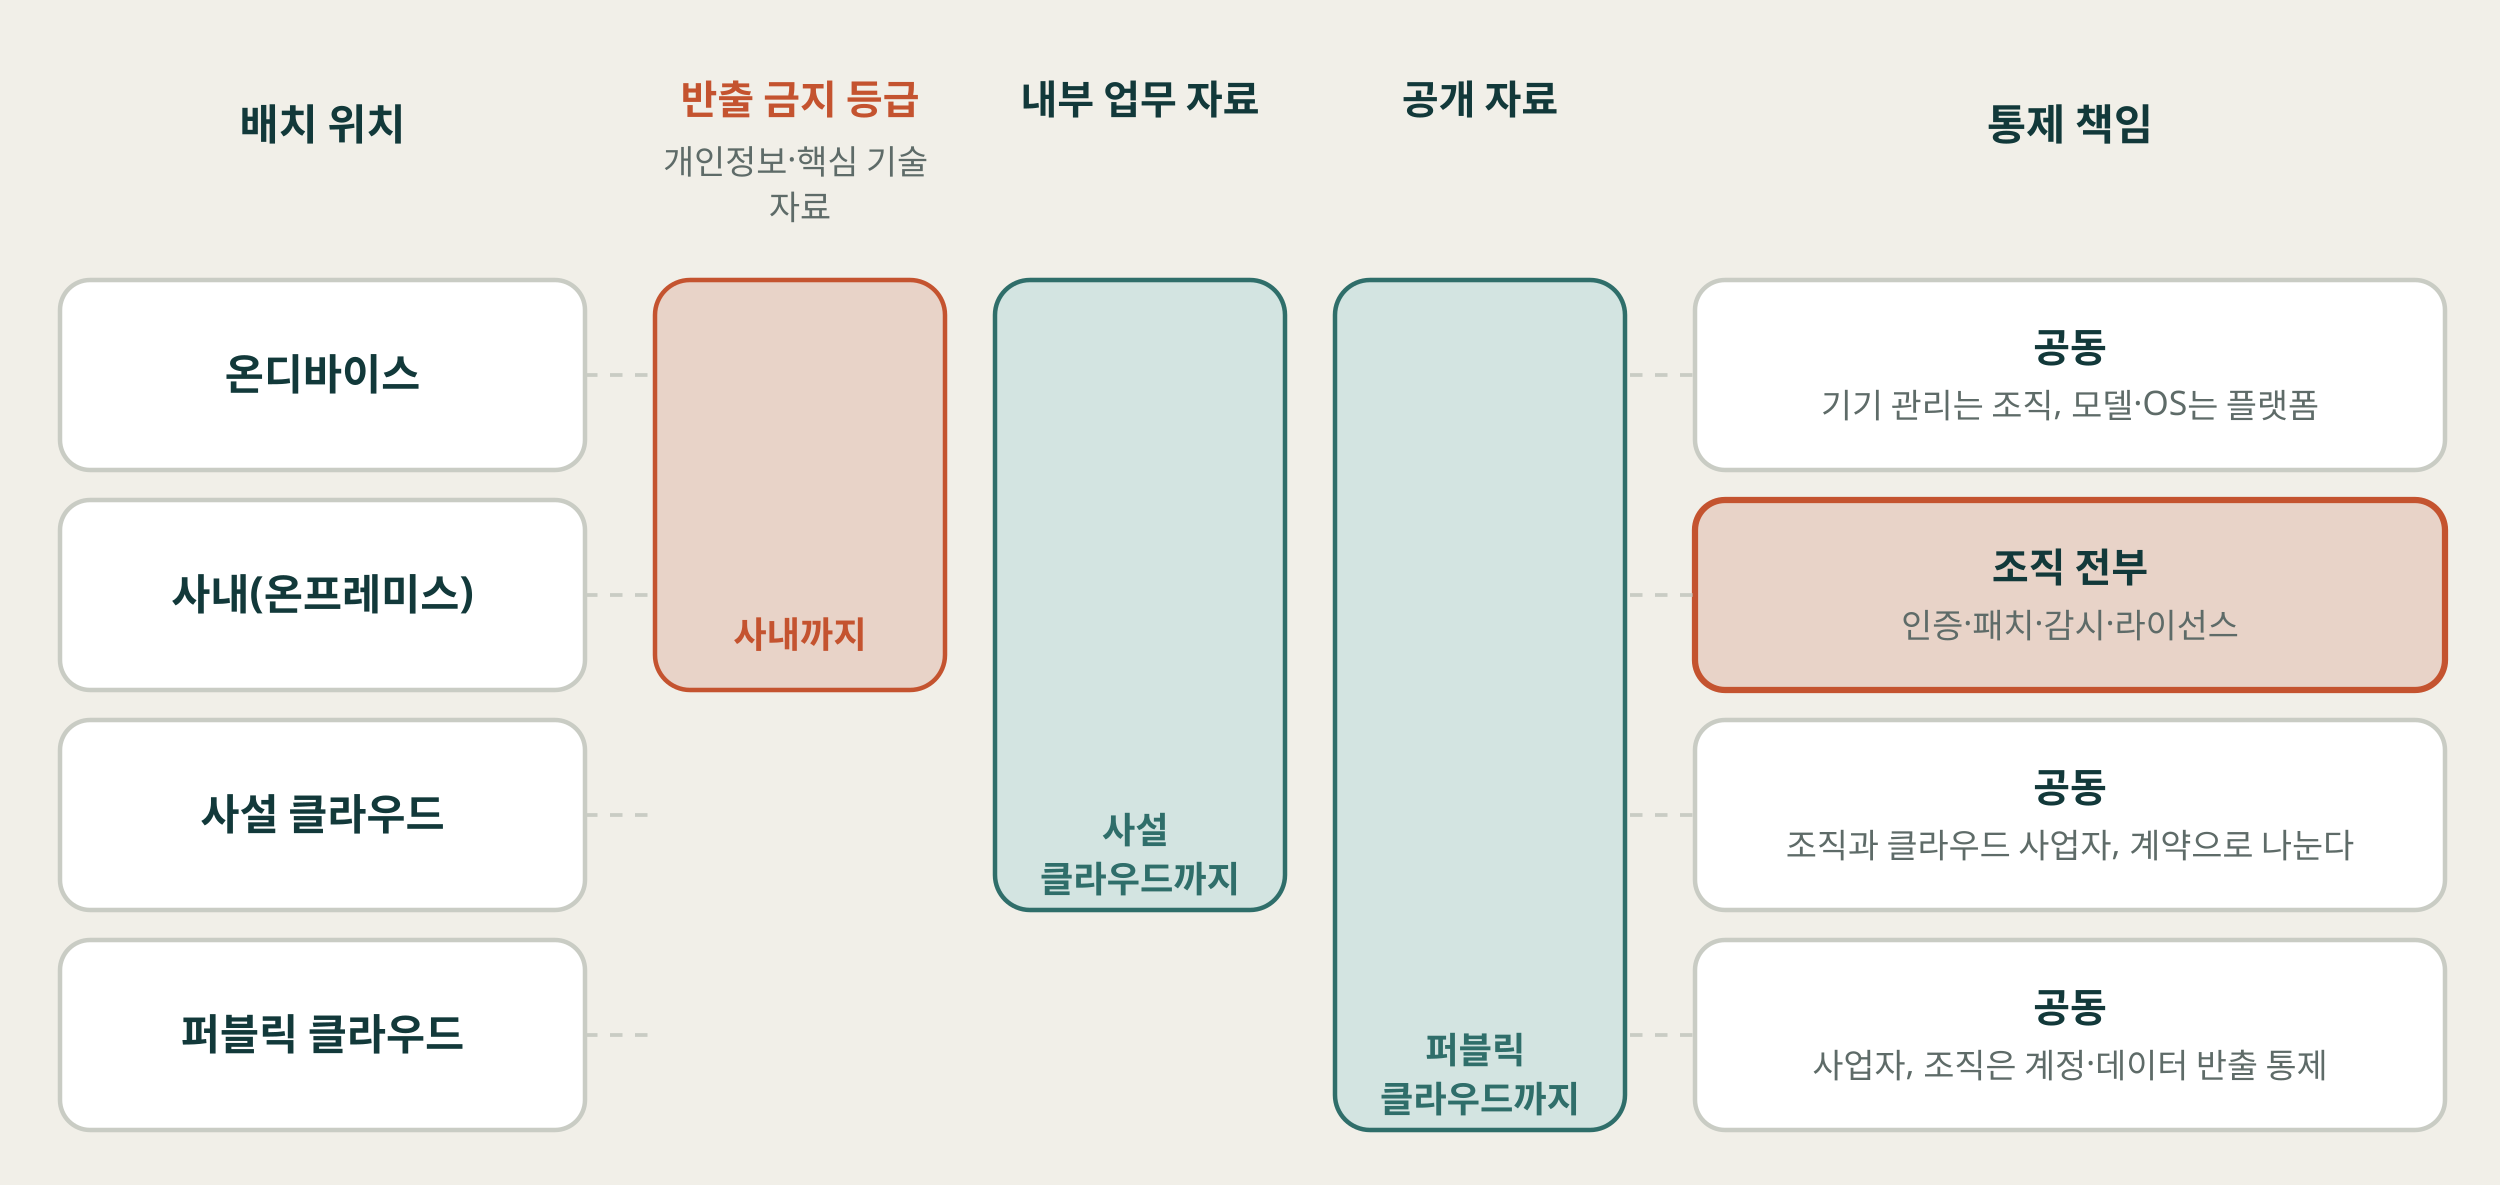
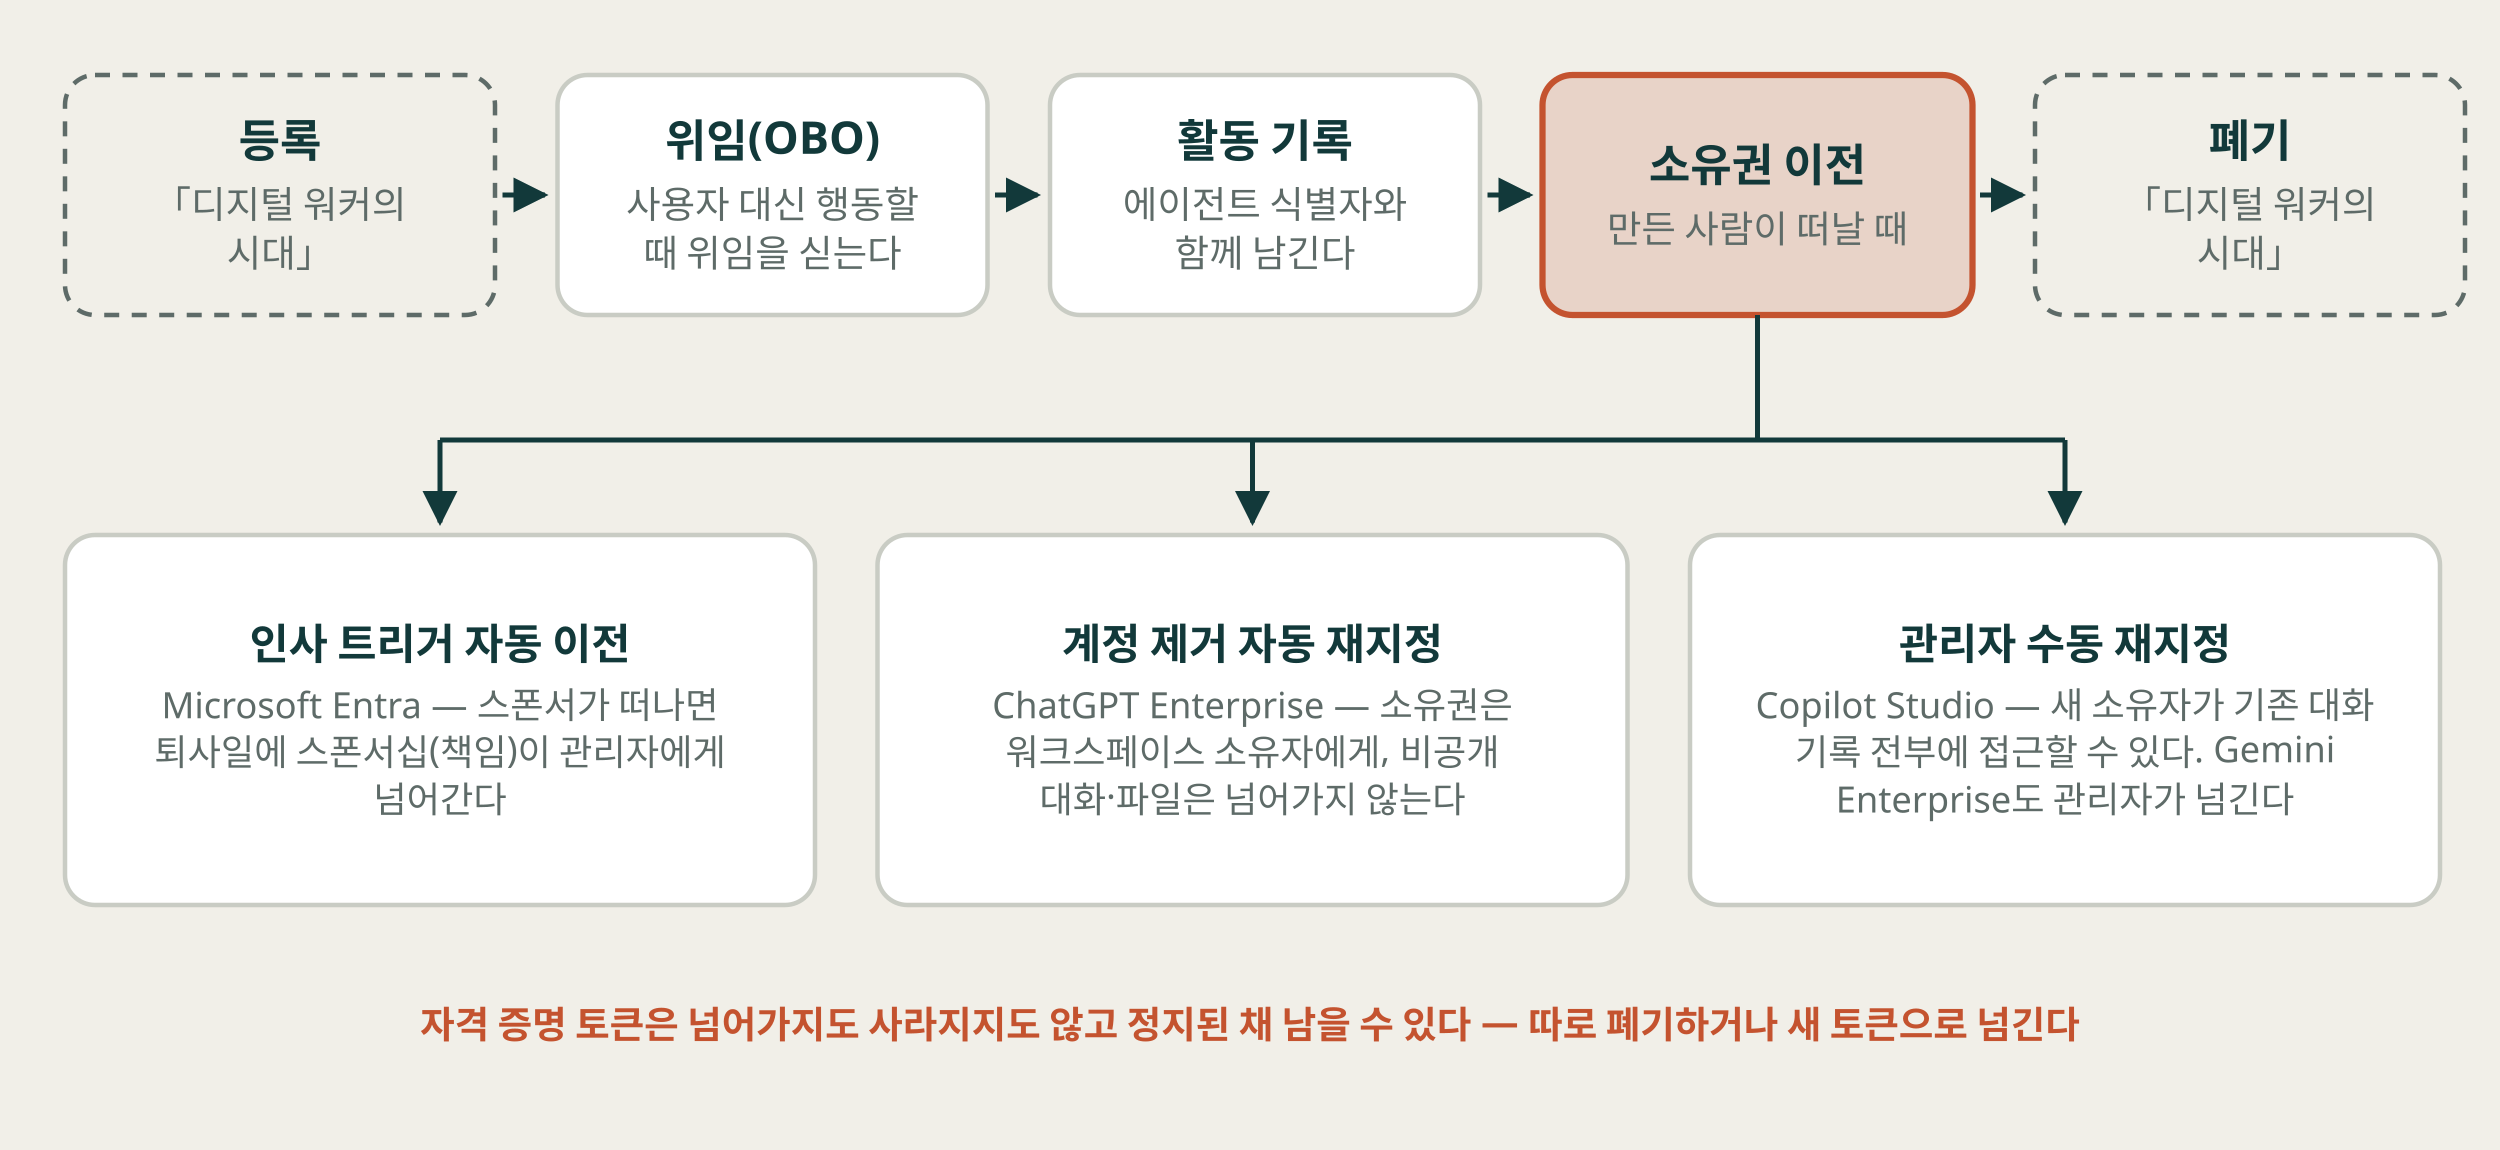
- <svg xmlns="http://www.w3.org/2000/svg" viewBox="0 0 1000 474" role="img" aria-label="데이터 등급에서 배치 위치로" font-family="Pretendard,'Apple SD Gothic Neo','Noto Sans KR',sans-serif">
+ <svg xmlns="http://www.w3.org/2000/svg" viewBox="0 0 1000 460" role="img" aria-label="에이전트 신원의 수명과 소유권 이전 세 방식" font-family="Pretendard,'Apple SD Gothic Neo','Noto Sans KR',sans-serif">
  <defs>
    <marker id="mi" viewBox="0 0 10 10" refX="9" refY="5" markerWidth="7" markerHeight="7" orient="auto-start-reverse">
      <path d="M0,0L10,5L0,10z" fill="#12393A" />
    </marker>
    <marker id="mc" viewBox="0 0 10 10" refX="9" refY="5" markerWidth="8" markerHeight="8" orient="auto-start-reverse">
      <path d="M0,0L10,5L0,10z" fill="#C4532F" />
    </marker>
  </defs>
-   <rect width="1000" height="474" fill="#F1EFE8" />
-   <text fill="#12393A" font-size="17" font-weight="700" text-anchor="middle" dominant-baseline="middle">
-     <tspan x="129.0" y="50.0">배치 위치</tspan>
+   <rect width="1000" height="460" fill="#F1EFE8" />
+   <rect x="26" y="30" width="172" height="96" rx="12" fill="#F1EFE8" stroke="#5E6B68" stroke-width="1.8" stroke-dasharray="6 5" />
+   <text x="112.0" y="62.8" fill="#12393A" font-size="18" font-weight="700" text-anchor="middle">등록</text>
+   <text x="112.0" y="87.2" fill="#5E6B68" font-size="15" font-weight="400" text-anchor="middle">「디지털 워커의</text>
+   <text x="112.0" y="106.7" fill="#5E6B68" font-size="15" font-weight="400" text-anchor="middle">시대」</text>
+   <rect x="223" y="30" width="172" height="96" rx="12" fill="#FFFFFF" stroke="#C9CCC4" stroke-width="1.8" />
+   <text x="309.0" y="62.8" fill="#12393A" font-size="18" font-weight="700" text-anchor="middle">위임(OBO)</text>
+   <text x="309.0" y="87.2" fill="#5E6B68" font-size="15" font-weight="400" text-anchor="middle">사용자 대신 행동할</text>
+   <text x="309.0" y="106.7" fill="#5E6B68" font-size="15" font-weight="400" text-anchor="middle">때 위임을 싣는다</text>
+   <rect x="420" y="30" width="172" height="96" rx="12" fill="#FFFFFF" stroke="#C9CCC4" stroke-width="1.8" />
+   <text x="506.0" y="62.8" fill="#12393A" font-size="18" font-weight="700" text-anchor="middle">활동 기록</text>
+   <text x="506.0" y="87.2" fill="#5E6B68" font-size="15" font-weight="400" text-anchor="middle">에이전트 식별자와</text>
+   <text x="506.0" y="106.7" fill="#5E6B68" font-size="15" font-weight="400" text-anchor="middle">함께 남긴다</text>
+   <rect x="617" y="30" width="172" height="96" rx="12" fill="#E8D3C8" stroke="#C4532F" stroke-width="2.5" />
+   <text x="703.0" y="72.5" fill="#12393A" font-size="18" font-weight="700" text-anchor="middle">소유권 이전</text>
+   <text x="703.0" y="97.0" fill="#5E6B68" font-size="15" font-weight="400" text-anchor="middle">만든 사람이 떠날 때</text>
+   <rect x="814" y="30" width="172" height="96" rx="12" fill="#F1EFE8" stroke="#5E6B68" stroke-width="1.8" stroke-dasharray="6 5" />
+   <text x="900.0" y="62.8" fill="#12393A" font-size="18" font-weight="700" text-anchor="middle">폐기</text>
+   <text x="900.0" y="87.2" fill="#5E6B68" font-size="15" font-weight="400" text-anchor="middle">「디지털 워커의</text>
+   <text x="900.0" y="106.7" fill="#5E6B68" font-size="15" font-weight="400" text-anchor="middle">시대」</text>
+   <path d="M201,78.0 L218,78.0" fill="none" stroke="#12393A" stroke-width="2" marker-end="url(#mi)" />
+   <path d="M398,78.0 L415,78.0" fill="none" stroke="#12393A" stroke-width="2" marker-end="url(#mi)" />
+   <path d="M595,78.0 L612,78.0" fill="none" stroke="#12393A" stroke-width="2" marker-end="url(#mi)" />
+   <path d="M792,78.0 L809,78.0" fill="none" stroke="#12393A" stroke-width="2" marker-end="url(#mi)" />
+   <line x1="703.0" y1="126" x2="703.0" y2="176" stroke="#12393A" stroke-width="2" />
+   <line x1="176.0" y1="176" x2="826.0" y2="176" stroke="#12393A" stroke-width="2" />
+   <path d="M176.0,176 L176.0,209" fill="none" stroke="#12393A" stroke-width="2" marker-end="url(#mi)" />
+   <path d="M501.0,176 L501.0,209" fill="none" stroke="#12393A" stroke-width="2" marker-end="url(#mi)" />
+   <path d="M826.0,176 L826.0,209" fill="none" stroke="#12393A" stroke-width="2" marker-end="url(#mi)" />
+   <rect x="26" y="214" width="300" height="148" rx="12" fill="#FFFFFF" stroke="#C9CCC4" stroke-width="1.8" />
+   <text x="176.0" y="263.7" fill="#12393A" font-size="17" font-weight="700" text-anchor="middle">인사 트리거 자동 이전</text>
+   <text x="176.0" y="287.3" fill="#5E6B68" font-size="14.5" font-weight="400" text-anchor="middle">Microsoft Entra — 스폰서가 떠나면</text>
+   <text x="176.0" y="306.1" fill="#5E6B68" font-size="14.5" font-weight="400" text-anchor="middle">퇴사일에 스폰서십(책임)이 관리자에게</text>
+   <text x="176.0" y="325.0" fill="#5E6B68" font-size="14.5" font-weight="400" text-anchor="middle">넘어간다</text>
+   <rect x="351" y="214" width="300" height="148" rx="12" fill="#FFFFFF" stroke="#C9CCC4" stroke-width="1.8" />
+   <text x="501.0" y="263.7" fill="#12393A" font-size="17" font-weight="700" text-anchor="middle">계정 제거 자동 재지정</text>
+   <text x="501.0" y="287.3" fill="#5E6B68" font-size="14.5" font-weight="400" text-anchor="middle">ChatGPT Enterprise — 소유권은</text>
+   <text x="501.0" y="306.1" fill="#5E6B68" font-size="14.5" font-weight="400" text-anchor="middle">워크스페이스 소유자에게, 비공개</text>
+   <text x="501.0" y="325.0" fill="#5E6B68" font-size="14.5" font-weight="400" text-anchor="middle">대화·파일은 넘어가지 않는다</text>
+   <rect x="676" y="214" width="300" height="148" rx="12" fill="#FFFFFF" stroke="#C9CCC4" stroke-width="1.8" />
+   <text x="826.0" y="263.7" fill="#12393A" font-size="17" font-weight="700" text-anchor="middle">관리자 수동 재지정</text>
+   <text x="826.0" y="287.3" fill="#5E6B68" font-size="14.5" font-weight="400" text-anchor="middle">Copilot Studio — 새 소유자가 기존 대화</text>
+   <text x="826.0" y="306.1" fill="#5E6B68" font-size="14.5" font-weight="400" text-anchor="middle">기록 전부에 접근할 수 있다. Gemini</text>
+   <text x="826.0" y="325.0" fill="#5E6B68" font-size="14.5" font-weight="400" text-anchor="middle">Enterprise도 관리자가 넘긴다</text>
+   <text fill="#C4532F" font-size="15" font-weight="700" text-anchor="middle" dominant-baseline="middle">
+     <tspan x="500.0" y="410.0">자격 증명 토큰은 넘어가지도 사라지지도 않고 정지된 채 남을 수 있다 — 따로 폐기하거나 새 토큰으로 넘긴다</tspan>
  </text>
-   <text fill="#12393A" font-size="17" font-weight="700" text-anchor="middle" dominant-baseline="middle">
-     <tspan x="828.0" y="50.0">통제 책임</tspan>
-   </text>
-   <text fill="#C4532F" font-size="16" font-weight="700" text-anchor="middle" dominant-baseline="middle">
-     <tspan x="320.0" y="40.0">반출 금지 등급</tspan>
-   </text>
-   <text fill="#5E6B68" font-size="13.5" font-weight="400" text-anchor="middle" dominant-baseline="middle">
-     <tspan x="320.0" y="64.9">개인정보·핵심 기술</tspan>
-     <tspan x="320.0" y="83.1">자료</tspan>
-   </text>
-   <rect x="262" y="112" width="116" height="164" rx="14" fill="#E8D3C8" stroke="#C4532F" stroke-width="1.8" />
-   <text fill="#C4532F" font-size="14.5" font-weight="700" text-anchor="middle" dominant-baseline="middle">
-     <tspan x="320.0" y="254.0">사내까지</tspan>
-   </text>
-   <text fill="#12393A" font-size="16" font-weight="700" text-anchor="middle" dominant-baseline="middle">
-     <tspan x="456.0" y="40.0">내부 업무 자료</tspan>
-   </text>
-   <rect x="398" y="112" width="116" height="252" rx="14" fill="#D3E4E1" stroke="#2F6E6A" stroke-width="1.8" />
-   <text fill="#2F6E6A" font-size="14.5" font-weight="700" text-anchor="middle" dominant-baseline="middle">
-     <tspan x="456.0" y="332.2">사설</tspan>
-     <tspan x="456.0" y="351.8">클라우드까지</tspan>
-   </text>
-   <text fill="#12393A" font-size="16" font-weight="700" text-anchor="middle" dominant-baseline="middle">
-     <tspan x="592.0" y="40.0">공개 자료</tspan>
-   </text>
-   <rect x="534" y="112" width="116" height="340" rx="14" fill="#D3E4E1" stroke="#2F6E6A" stroke-width="1.8" />
-   <text fill="#2F6E6A" font-size="14.5" font-weight="700" text-anchor="middle" dominant-baseline="middle">
-     <tspan x="592.0" y="420.2">퍼블릭</tspan>
-     <tspan x="592.0" y="439.8">클라우드까지</tspan>
-   </text>
-   <rect x="24" y="112" width="210" height="76" rx="12" fill="#FFFFFF" stroke="#C9CCC4" stroke-width="1.8" />
-   <text x="129.0" y="155.9" fill="#12393A" font-size="17" font-weight="700" text-anchor="middle">온디바이스</text>
-   <rect x="678" y="112" width="300" height="76" rx="12" fill="#FFFFFF" stroke="#C9CCC4" stroke-width="1.8" />
-   <text x="828.0" y="144.8" fill="#12393A" font-size="16" font-weight="700" text-anchor="middle">공동</text>
-   <text x="828.0" y="167.1" fill="#5E6B68" font-size="13.5" font-weight="400" text-anchor="middle">기기 관리는 조직, 모델·OS는 플랫폼</text>
-   <line x1="234" y1="150.0" x2="260" y2="150.0" stroke="#C9CCC4" stroke-width="1.5" stroke-dasharray="5 5" />
-   <line x1="652" y1="150.0" x2="678" y2="150.0" stroke="#C9CCC4" stroke-width="1.5" stroke-dasharray="5 5" />
-   <rect x="24" y="200" width="210" height="76" rx="12" fill="#FFFFFF" stroke="#C9CCC4" stroke-width="1.8" />
-   <text x="129.0" y="243.9" fill="#12393A" font-size="17" font-weight="700" text-anchor="middle">사내(온프레미스)</text>
-   <rect x="678" y="200" width="300" height="76" rx="12" fill="#E8D3C8" stroke="#C4532F" stroke-width="2.5" />
-   <text x="828.0" y="232.8" fill="#12393A" font-size="16" font-weight="700" text-anchor="middle">조직 전부</text>
-   <text x="828.0" y="255.1" fill="#5E6B68" font-size="13.5" font-weight="400" text-anchor="middle">인증·패치·감시·라이선스</text>
-   <line x1="234" y1="238.0" x2="260" y2="238.0" stroke="#C9CCC4" stroke-width="1.5" stroke-dasharray="5 5" />
-   <line x1="652" y1="238.0" x2="678" y2="238.0" stroke="#C9CCC4" stroke-width="1.5" stroke-dasharray="5 5" />
-   <rect x="24" y="288" width="210" height="76" rx="12" fill="#FFFFFF" stroke="#C9CCC4" stroke-width="1.8" />
-   <text x="129.0" y="331.9" fill="#12393A" font-size="17" font-weight="700" text-anchor="middle">사설 클라우드</text>
-   <rect x="678" y="288" width="300" height="76" rx="12" fill="#FFFFFF" stroke="#C9CCC4" stroke-width="1.8" />
-   <text x="828.0" y="320.8" fill="#12393A" font-size="16" font-weight="700" text-anchor="middle">공동</text>
-   <text x="828.0" y="343.1" fill="#5E6B68" font-size="13.5" font-weight="400" text-anchor="middle">조직과 클라우드 사업자, 계약으로 나눈다</text>
-   <line x1="234" y1="326.0" x2="260" y2="326.0" stroke="#C9CCC4" stroke-width="1.5" stroke-dasharray="5 5" />
-   <line x1="652" y1="326.0" x2="678" y2="326.0" stroke="#C9CCC4" stroke-width="1.5" stroke-dasharray="5 5" />
-   <rect x="24" y="376" width="210" height="76" rx="12" fill="#FFFFFF" stroke="#C9CCC4" stroke-width="1.8" />
-   <text x="129.0" y="419.9" fill="#12393A" font-size="17" font-weight="700" text-anchor="middle">퍼블릭 클라우드</text>
-   <rect x="678" y="376" width="300" height="76" rx="12" fill="#FFFFFF" stroke="#C9CCC4" stroke-width="1.8" />
-   <text x="828.0" y="408.8" fill="#12393A" font-size="16" font-weight="700" text-anchor="middle">공동</text>
-   <text x="828.0" y="431.1" fill="#5E6B68" font-size="13.5" font-weight="400" text-anchor="middle">사업자, 조직은 계정·데이터 반출 통제</text>
-   <line x1="234" y1="414.0" x2="260" y2="414.0" stroke="#C9CCC4" stroke-width="1.5" stroke-dasharray="5 5" />
-   <line x1="652" y1="414.0" x2="678" y2="414.0" stroke="#C9CCC4" stroke-width="1.5" stroke-dasharray="5 5" />
</svg>
